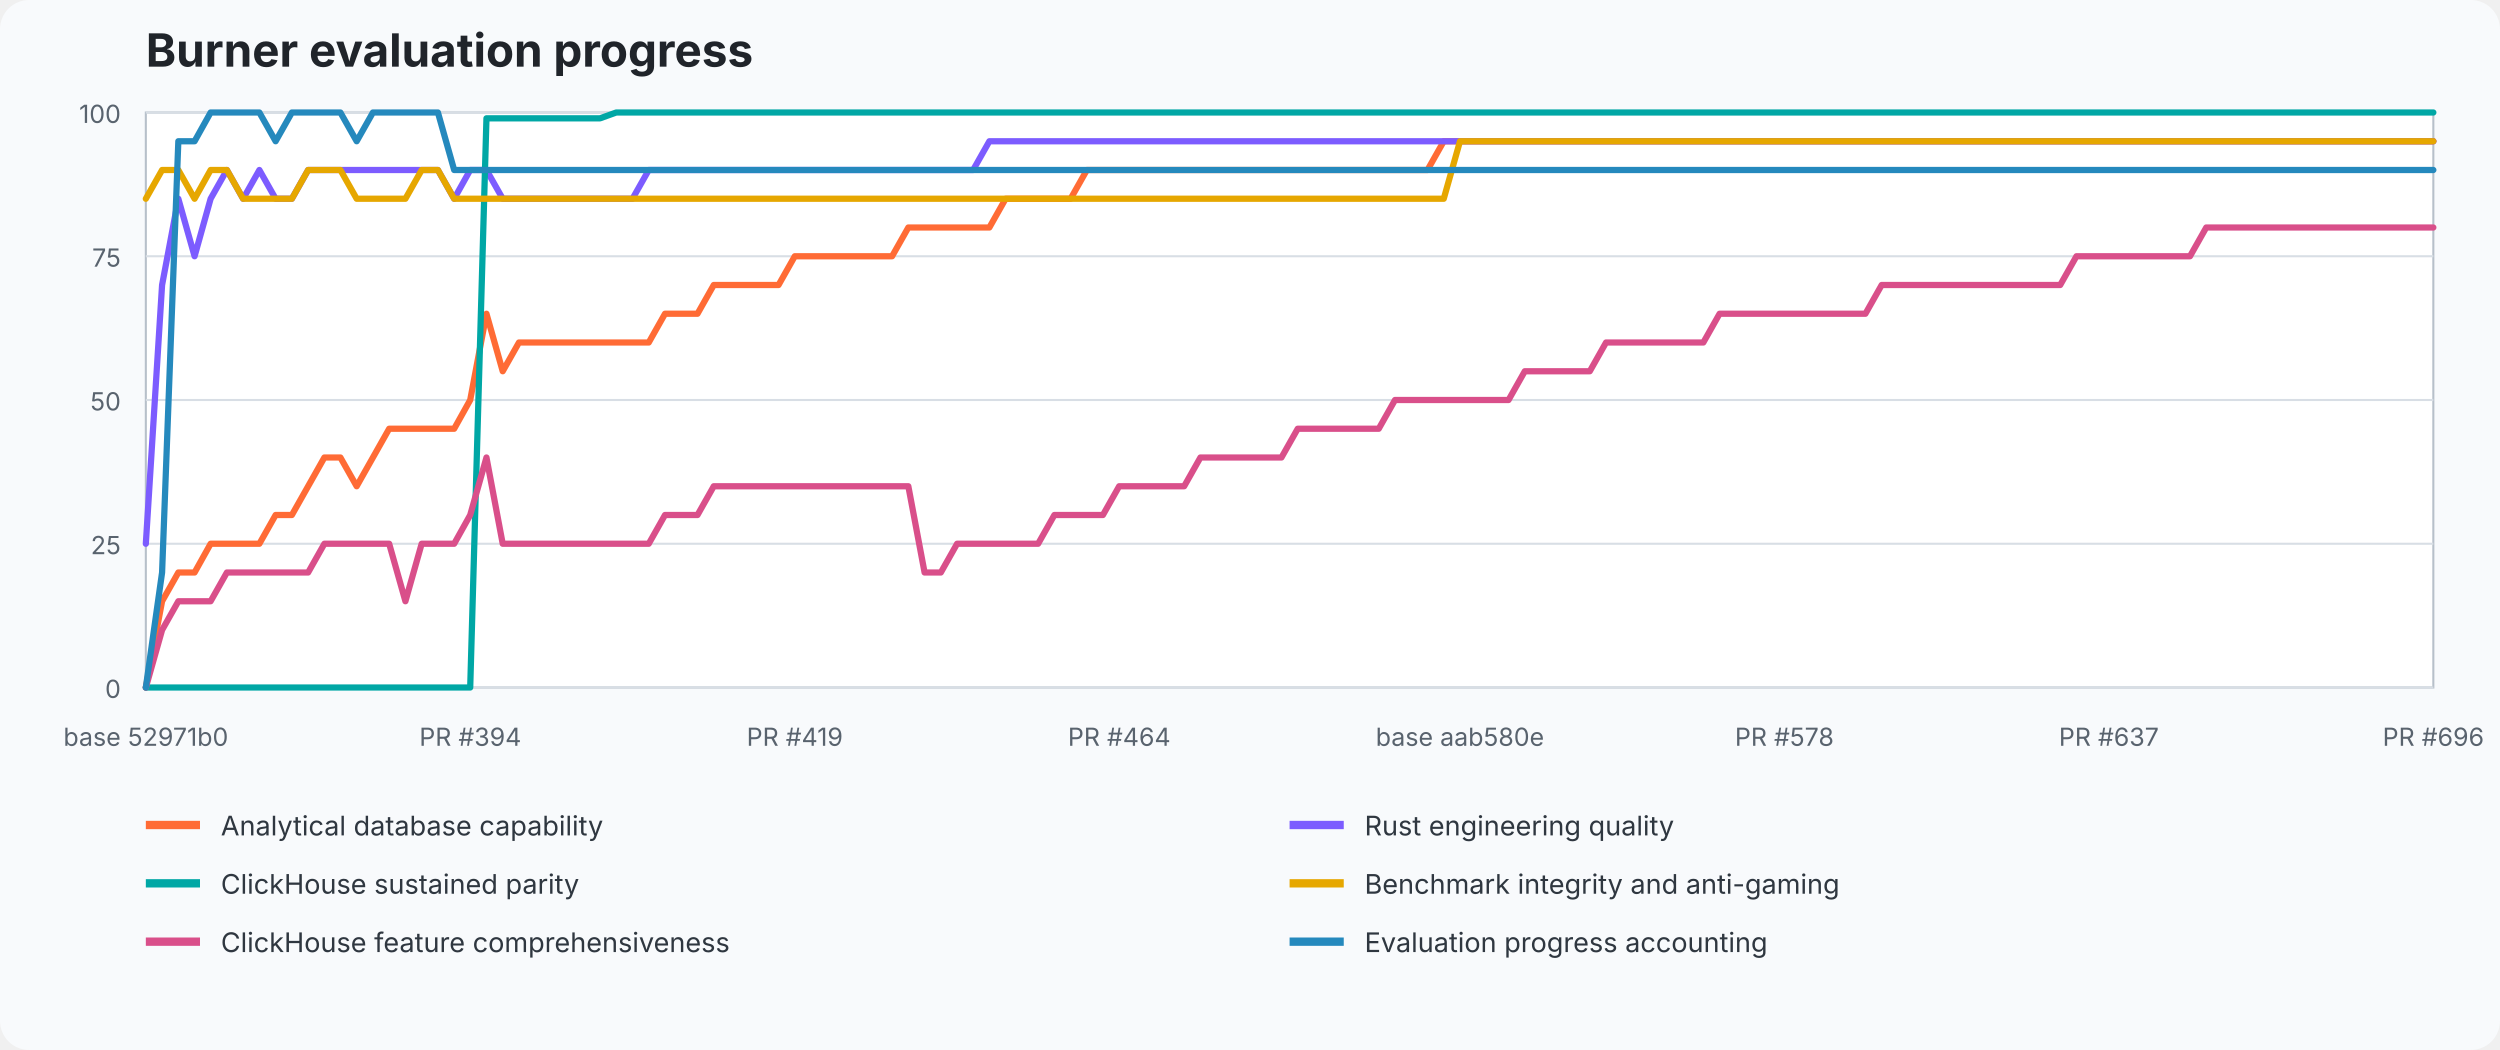
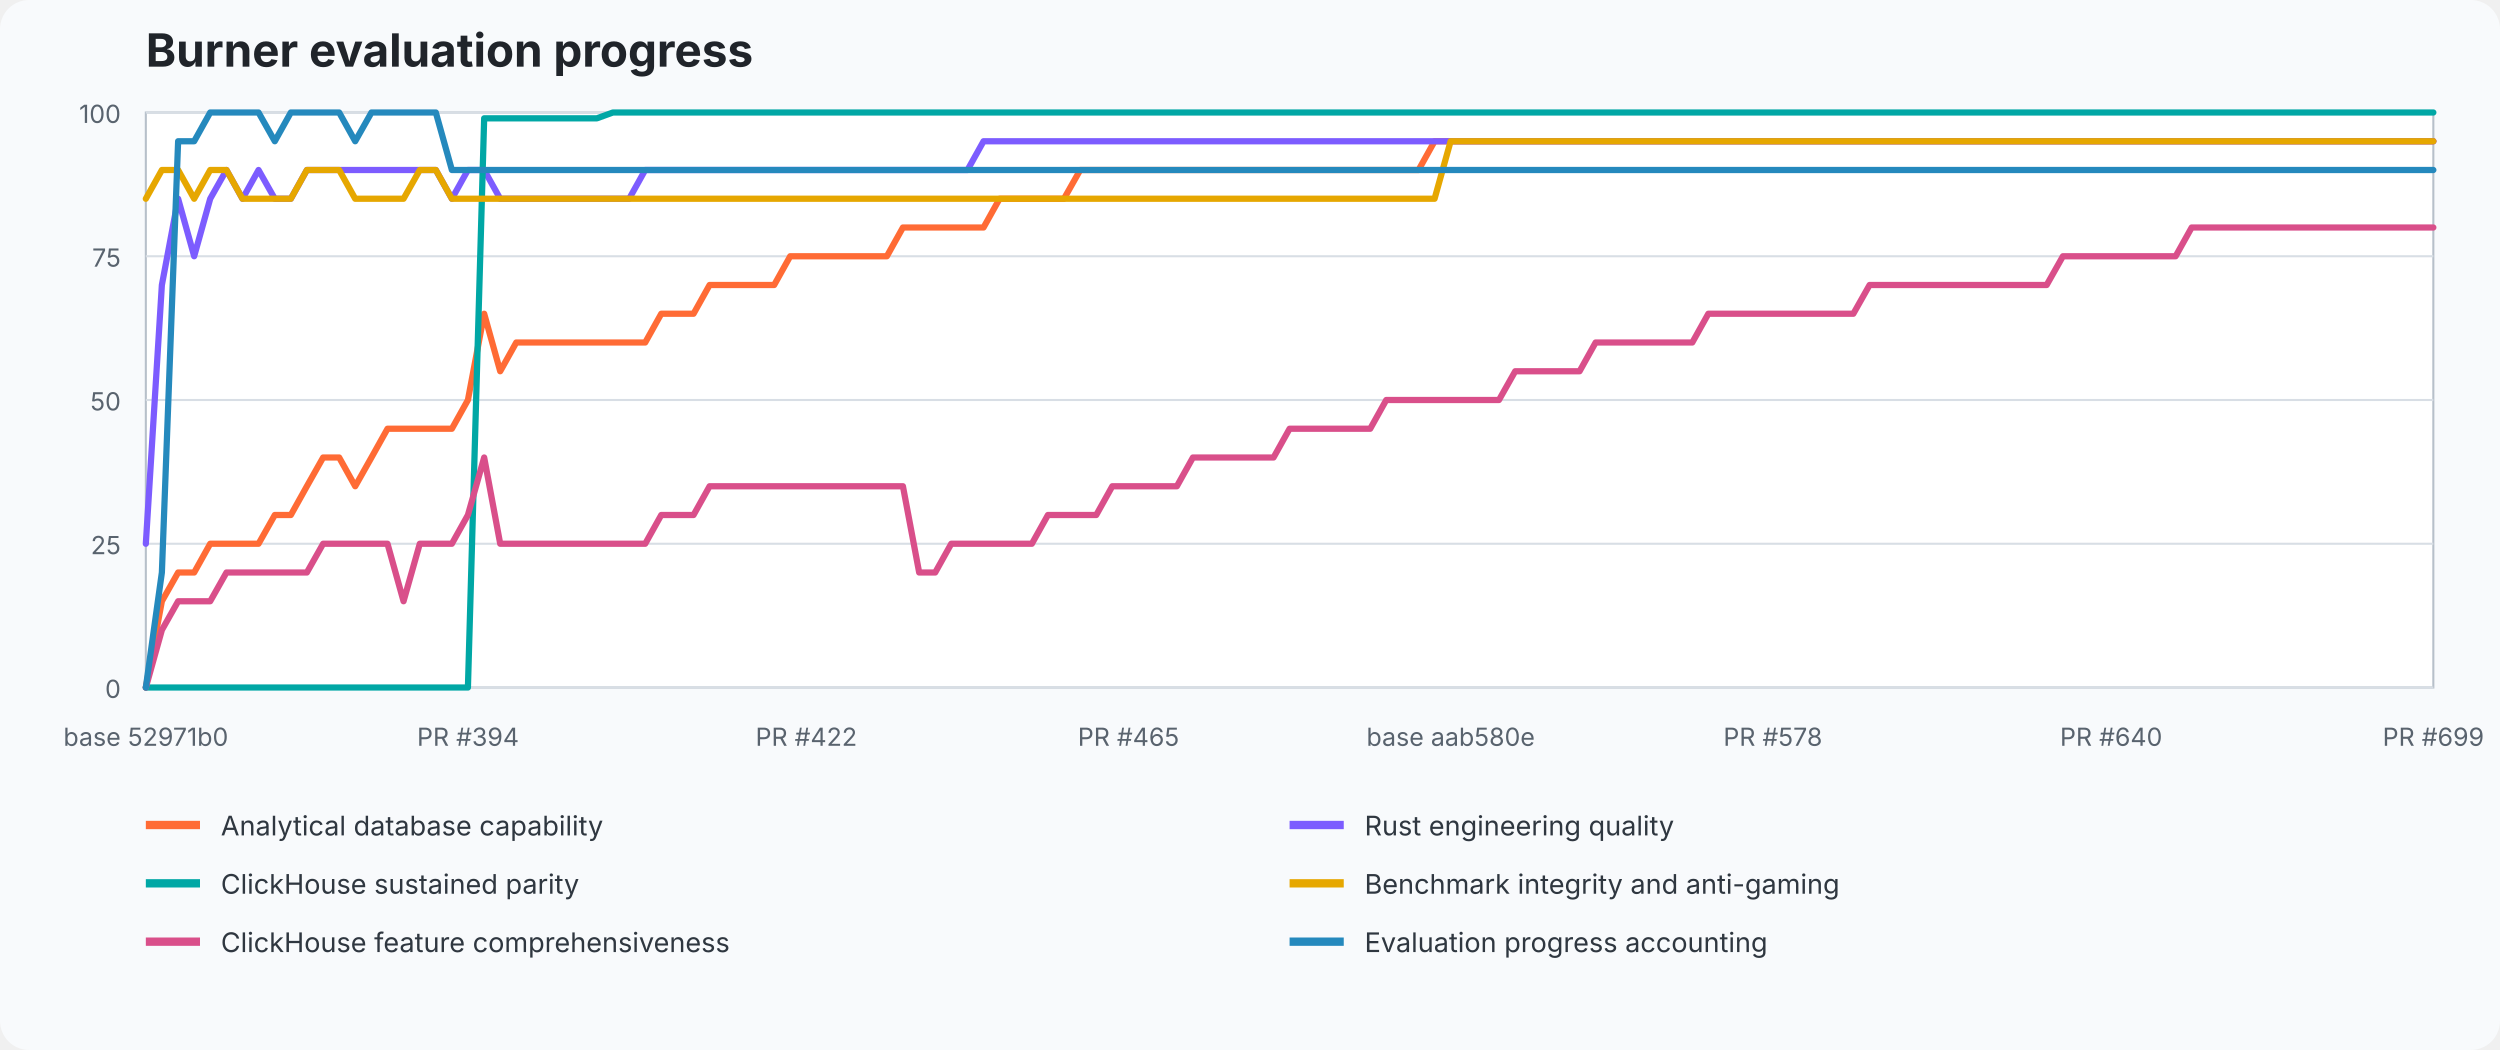
<svg xmlns="http://www.w3.org/2000/svg" width="1200" height="504" viewBox="0 0 1200 504" role="img" aria-labelledby="title desc">
  <style>text{font-family:ui-sans-serif,system-ui,-apple-system,BlinkMacSystemFont,"Segoe UI",sans-serif}.title{font-size:22px;font-weight:700;fill:#20242a}.axis{font-size:12px;fill:#59636e}.legend{font-size:13px;fill:#2f3740}.grid{stroke:#d8dee5;stroke-width:1}.plot{fill:#fff;stroke:#b7c0ca}</style>
  <rect width="100%" height="100%" fill="#f8fafc" rx="14" />
  <text x="70" y="32" class="title">Burner evaluation progress</text>
  <rect x="70" y="54" width="1098" height="276" class="plot" />
  <line x1="70" y1="330" x2="1168" y2="330" class="grid" />
  <text x="58" y="335" text-anchor="end" class="axis">0</text>
  <line x1="70" y1="261" x2="1168" y2="261" class="grid" />
  <text x="58" y="266" text-anchor="end" class="axis">25</text>
  <line x1="70" y1="192" x2="1168" y2="192" class="grid" />
  <text x="58" y="197" text-anchor="end" class="axis">50</text>
  <line x1="70" y1="123" x2="1168" y2="123" class="grid" />
  <text x="58" y="128" text-anchor="end" class="axis">75</text>
  <line x1="70" y1="54" x2="1168" y2="54" class="grid" />
  <text x="58" y="59" text-anchor="end" class="axis">100</text>
-   <polyline points="70.0,330.0 77.8,288.6 85.6,274.8 93.4,274.8 101.1,261.0 108.9,261.0 116.7,261.0 124.5,261.0 132.3,247.2 140.1,247.2 147.9,233.4 155.7,219.6 163.4,219.6 171.2,233.4 179.0,219.6 186.8,205.8 194.6,205.8 202.4,205.8 210.2,205.8 218.0,205.8 225.7,192.0 233.5,150.6 241.3,178.2 249.1,164.4 256.9,164.4 264.7,164.4 272.5,164.4 280.3,164.4 288.0,164.4 295.8,164.4 303.6,164.4 311.4,164.4 319.2,150.6 327.0,150.6 334.8,150.6 342.6,136.8 350.3,136.8 358.1,136.8 365.9,136.8 373.7,136.8 381.5,123.0 389.3,123.0 397.1,123.0 404.9,123.0 412.6,123.0 420.4,123.0 428.2,123.0 436.0,109.2 443.8,109.2 451.6,109.2 459.4,109.2 467.1,109.2 474.9,109.2 482.7,95.4 490.5,95.4 498.3,95.4 506.1,95.4 513.9,95.4 521.7,81.6 529.4,81.6 537.2,81.6 545.0,81.6 552.8,81.6 560.6,81.6 568.4,81.6 576.2,81.6 584.0,81.6 591.7,81.6 599.5,81.6 607.3,81.6 615.1,81.6 622.9,81.6 630.7,81.6 638.5,81.6 646.3,81.6 654.0,81.6 661.8,81.6 669.6,81.6 677.4,81.6 685.2,81.6 693.0,67.8 700.8,67.8 708.6,67.8 716.3,67.8 724.1,67.8 731.9,67.8 739.7,67.8 747.5,67.8 755.3,67.8 763.1,67.8 770.9,67.8 778.6,67.8 786.4,67.8 794.2,67.8 802.0,67.8 809.8,67.8 817.6,67.8 825.4,67.8 833.1,67.8 840.9,67.8 848.7,67.8 856.5,67.8 864.3,67.8 872.1,67.8 879.9,67.8 887.7,67.8 895.4,67.8 903.2,67.8 911.0,67.8 918.8,67.8 926.6,67.8 934.4,67.8 942.2,67.8 950.0,67.8 957.7,67.8 965.5,67.8 973.3,67.8 981.1,67.8 988.9,67.8 996.7,67.8 1004.5,67.8 1012.3,67.8 1020.0,67.8 1027.8,67.8 1035.6,67.8 1043.4,67.8 1051.2,67.8 1059.0,67.8 1066.8,67.8 1074.6,67.8 1082.3,67.8 1090.1,67.8 1097.9,67.8 1105.7,67.8 1113.5,67.8 1121.3,67.8 1129.1,67.8 1136.9,67.8 1144.6,67.8 1152.4,67.8 1160.2,67.8 1168.0,67.8" fill="none" stroke="#ff6b35" stroke-width="3" stroke-linejoin="round" stroke-linecap="round" />
-   <polyline points="70.0,261.0 77.8,136.8 85.6,95.4 93.4,123.0 101.1,95.4 108.9,81.6 116.7,95.4 124.5,81.6 132.3,95.4 140.1,95.4 147.9,81.6 155.7,81.6 163.4,81.6 171.2,81.6 179.0,81.6 186.8,81.6 194.6,81.6 202.4,81.6 210.2,81.6 218.0,95.4 225.7,81.6 233.5,81.6 241.3,95.4 249.1,95.4 256.9,95.4 264.7,95.4 272.5,95.4 280.3,95.4 288.0,95.4 295.8,95.4 303.6,95.4 311.4,81.6 319.2,81.6 327.0,81.6 334.8,81.6 342.6,81.6 350.3,81.6 358.1,81.6 365.9,81.6 373.7,81.6 381.5,81.6 389.3,81.6 397.1,81.6 404.9,81.6 412.6,81.6 420.4,81.6 428.2,81.6 436.0,81.6 443.8,81.6 451.6,81.6 459.4,81.6 467.1,81.6 474.9,67.8 482.7,67.8 490.5,67.8 498.3,67.8 506.1,67.8 513.9,67.8 521.7,67.8 529.4,67.8 537.2,67.8 545.0,67.8 552.8,67.8 560.6,67.8 568.4,67.8 576.2,67.8 584.0,67.8 591.7,67.8 599.5,67.8 607.3,67.8 615.1,67.8 622.9,67.8 630.7,67.8 638.5,67.8 646.3,67.8 654.0,67.8 661.8,67.8 669.6,67.8 677.4,67.8 685.2,67.8 693.0,67.8 700.8,67.8 708.6,67.8 716.3,67.8 724.1,67.8 731.9,67.8 739.7,67.8 747.5,67.8 755.3,67.8 763.1,67.8 770.9,67.8 778.6,67.8 786.4,67.8 794.2,67.8 802.0,67.8 809.8,67.8 817.6,67.8 825.4,67.8 833.1,67.8 840.9,67.8 848.7,67.8 856.5,67.8 864.3,67.8 872.1,67.8 879.9,67.8 887.7,67.8 895.4,67.8 903.2,67.8 911.0,67.8 918.8,67.8 926.6,67.8 934.4,67.8 942.2,67.8 950.0,67.8 957.7,67.8 965.5,67.8 973.3,67.8 981.1,67.8 988.9,67.8 996.7,67.8 1004.5,67.8 1012.3,67.8 1020.0,67.8 1027.8,67.8 1035.6,67.8 1043.4,67.8 1051.2,67.8 1059.0,67.8 1066.8,67.8 1074.6,67.8 1082.3,67.8 1090.1,67.8 1097.9,67.8 1105.7,67.8 1113.5,67.8 1121.3,67.8 1129.1,67.8 1136.9,67.8 1144.6,67.8 1152.4,67.8 1160.2,67.8 1168.0,67.8" fill="none" stroke="#7c5cff" stroke-width="3" stroke-linejoin="round" stroke-linecap="round" />
-   <polyline points="70.0,330.0 77.8,330.0 85.6,330.0 93.4,330.0 101.1,330.0 108.9,330.0 116.7,330.0 124.5,330.0 132.3,330.0 140.1,330.0 147.9,330.0 155.7,330.0 163.4,330.0 171.2,330.0 179.0,330.0 186.8,330.0 194.6,330.0 202.4,330.0 210.2,330.0 218.0,330.0 225.7,330.0 233.5,56.8 241.3,56.8 249.1,56.8 256.9,56.8 264.7,56.8 272.5,56.8 280.3,56.8 288.0,56.8 295.8,54.0 303.6,54.0 311.4,54.0 319.2,54.0 327.0,54.0 334.8,54.0 342.6,54.0 350.3,54.0 358.1,54.0 365.9,54.0 373.7,54.0 381.5,54.0 389.3,54.0 397.1,54.0 404.9,54.0 412.6,54.0 420.4,54.0 428.2,54.0 436.0,54.0 443.8,54.0 451.6,54.0 459.4,54.0 467.1,54.0 474.9,54.0 482.7,54.0 490.5,54.0 498.3,54.0 506.1,54.0 513.9,54.0 521.7,54.0 529.4,54.0 537.2,54.0 545.0,54.0 552.8,54.0 560.6,54.0 568.4,54.0 576.2,54.0 584.0,54.0 591.7,54.0 599.5,54.0 607.3,54.0 615.1,54.0 622.9,54.0 630.7,54.0 638.5,54.0 646.3,54.0 654.0,54.0 661.8,54.0 669.6,54.0 677.4,54.0 685.2,54.0 693.0,54.0 700.8,54.0 708.6,54.0 716.3,54.0 724.1,54.0 731.9,54.0 739.7,54.0 747.5,54.0 755.3,54.0 763.1,54.0 770.9,54.0 778.6,54.0 786.4,54.0 794.2,54.0 802.0,54.0 809.8,54.0 817.6,54.0 825.4,54.0 833.1,54.0 840.9,54.0 848.7,54.0 856.5,54.0 864.3,54.0 872.1,54.0 879.9,54.0 887.7,54.0 895.4,54.0 903.2,54.0 911.0,54.0 918.8,54.0 926.6,54.0 934.4,54.0 942.2,54.0 950.0,54.0 957.7,54.0 965.5,54.0 973.3,54.0 981.1,54.0 988.9,54.0 996.7,54.0 1004.5,54.0 1012.3,54.0 1020.0,54.0 1027.8,54.0 1035.6,54.0 1043.4,54.0 1051.2,54.0 1059.0,54.0 1066.8,54.0 1074.6,54.0 1082.3,54.0 1090.1,54.0 1097.9,54.0 1105.7,54.0 1113.5,54.0 1121.3,54.0 1129.1,54.0 1136.9,54.0 1144.6,54.0 1152.4,54.0 1160.2,54.0 1168.0,54.0" fill="none" stroke="#00a7a5" stroke-width="3" stroke-linejoin="round" stroke-linecap="round" />
-   <polyline points="70.0,95.4 77.8,81.6 85.6,81.6 93.4,95.4 101.1,81.6 108.9,81.6 116.7,95.4 124.5,95.4 132.3,95.4 140.1,95.4 147.9,81.6 155.7,81.6 163.4,81.6 171.2,95.4 179.0,95.4 186.8,95.4 194.6,95.4 202.4,81.6 210.2,81.6 218.0,95.4 225.7,95.4 233.5,95.4 241.3,95.4 249.1,95.4 256.9,95.4 264.7,95.4 272.5,95.4 280.3,95.4 288.0,95.4 295.8,95.4 303.6,95.4 311.4,95.4 319.2,95.4 327.0,95.4 334.8,95.4 342.6,95.4 350.3,95.4 358.1,95.4 365.9,95.4 373.7,95.4 381.5,95.4 389.3,95.4 397.1,95.4 404.9,95.4 412.6,95.4 420.4,95.4 428.2,95.4 436.0,95.4 443.8,95.4 451.6,95.4 459.4,95.4 467.1,95.4 474.9,95.4 482.7,95.4 490.5,95.4 498.3,95.4 506.1,95.4 513.9,95.4 521.7,95.4 529.4,95.4 537.2,95.4 545.0,95.4 552.8,95.4 560.6,95.4 568.4,95.4 576.2,95.4 584.0,95.4 591.7,95.4 599.5,95.4 607.3,95.4 615.1,95.4 622.9,95.4 630.7,95.4 638.5,95.4 646.3,95.4 654.0,95.4 661.8,95.4 669.6,95.4 677.4,95.4 685.2,95.4 693.0,95.4 700.8,67.8 708.6,67.8 716.3,67.8 724.1,67.8 731.9,67.8 739.7,67.8 747.5,67.8 755.3,67.8 763.1,67.8 770.9,67.8 778.6,67.8 786.4,67.8 794.2,67.8 802.0,67.8 809.8,67.8 817.6,67.8 825.4,67.8 833.1,67.8 840.9,67.8 848.7,67.8 856.5,67.8 864.3,67.8 872.1,67.8 879.9,67.8 887.7,67.8 895.4,67.8 903.2,67.8 911.0,67.8 918.8,67.8 926.6,67.8 934.4,67.8 942.2,67.8 950.0,67.8 957.7,67.8 965.5,67.8 973.3,67.8 981.1,67.8 988.9,67.8 996.7,67.8 1004.5,67.8 1012.3,67.8 1020.0,67.8 1027.8,67.8 1035.6,67.8 1043.4,67.8 1051.2,67.8 1059.0,67.8 1066.8,67.8 1074.6,67.8 1082.3,67.8 1090.1,67.8 1097.9,67.8 1105.7,67.8 1113.5,67.8 1121.3,67.8 1129.1,67.8 1136.9,67.8 1144.6,67.8 1152.4,67.8 1160.2,67.8 1168.0,67.8" fill="none" stroke="#e6a700" stroke-width="3" stroke-linejoin="round" stroke-linecap="round" />
-   <polyline points="70.0,330.0 77.8,302.4 85.6,288.6 93.4,288.6 101.1,288.6 108.9,274.8 116.7,274.8 124.5,274.8 132.3,274.8 140.1,274.8 147.9,274.8 155.7,261.0 163.4,261.0 171.2,261.0 179.0,261.0 186.8,261.0 194.6,288.6 202.4,261.0 210.2,261.0 218.0,261.0 225.7,247.2 233.5,219.6 241.3,261.0 249.1,261.0 256.9,261.0 264.7,261.0 272.5,261.0 280.3,261.0 288.0,261.0 295.8,261.0 303.6,261.0 311.4,261.0 319.2,247.2 327.0,247.2 334.8,247.2 342.6,233.4 350.3,233.4 358.1,233.4 365.9,233.4 373.7,233.4 381.5,233.4 389.3,233.4 397.1,233.4 404.9,233.4 412.6,233.4 420.4,233.4 428.2,233.4 436.0,233.4 443.8,274.8 451.6,274.8 459.4,261.0 467.1,261.0 474.9,261.0 482.7,261.0 490.5,261.0 498.3,261.0 506.1,247.2 513.9,247.2 521.7,247.2 529.4,247.2 537.2,233.4 545.0,233.4 552.8,233.4 560.6,233.4 568.4,233.4 576.2,219.6 584.0,219.6 591.7,219.6 599.5,219.6 607.3,219.6 615.1,219.6 622.9,205.8 630.7,205.8 638.5,205.8 646.3,205.8 654.0,205.8 661.8,205.8 669.6,192.0 677.4,192.0 685.2,192.0 693.0,192.0 700.8,192.0 708.6,192.0 716.3,192.0 724.1,192.0 731.9,178.2 739.7,178.2 747.5,178.2 755.3,178.2 763.1,178.2 770.9,164.4 778.6,164.4 786.4,164.4 794.2,164.4 802.0,164.4 809.8,164.4 817.6,164.4 825.4,150.6 833.1,150.6 840.9,150.6 848.7,150.6 856.5,150.6 864.3,150.6 872.1,150.6 879.9,150.6 887.7,150.6 895.4,150.6 903.2,136.8 911.0,136.8 918.8,136.8 926.6,136.8 934.4,136.8 942.2,136.8 950.0,136.8 957.7,136.8 965.5,136.8 973.3,136.8 981.1,136.8 988.9,136.8 996.7,123.0 1004.5,123.0 1012.3,123.0 1020.0,123.0 1027.8,123.0 1035.6,123.0 1043.4,123.0 1051.2,123.0 1059.0,109.2 1066.8,109.2 1074.6,109.2 1082.3,109.2 1090.1,109.2 1097.9,109.2 1105.7,109.2 1113.5,109.2 1121.3,109.2 1129.1,109.2 1136.9,109.2 1144.6,109.2 1152.4,109.2 1160.2,109.2 1168.0,109.2" fill="none" stroke="#d94f8a" stroke-width="3" stroke-linejoin="round" stroke-linecap="round" />
-   <polyline points="70.0,330.0 77.8,274.8 85.6,67.8 93.4,67.8 101.1,54.0 108.9,54.0 116.7,54.0 124.5,54.0 132.3,67.8 140.1,54.0 147.9,54.0 155.7,54.0 163.4,54.0 171.2,67.8 179.0,54.0 186.8,54.0 194.6,54.0 202.4,54.0 210.2,54.0 218.0,81.6 225.7,81.6 233.5,81.6 241.3,81.6 249.1,81.6 256.9,81.6 264.7,81.6 272.5,81.6 280.3,81.6 288.0,81.6 295.8,81.6 303.6,81.6 311.4,81.6 319.2,81.6 327.0,81.6 334.8,81.6 342.6,81.6 350.3,81.6 358.1,81.6 365.9,81.6 373.7,81.6 381.5,81.6 389.3,81.6 397.1,81.6 404.9,81.6 412.6,81.6 420.4,81.6 428.2,81.6 436.0,81.6 443.8,81.6 451.6,81.6 459.4,81.6 467.1,81.6 474.9,81.6 482.7,81.6 490.5,81.6 498.3,81.6 506.1,81.6 513.9,81.6 521.7,81.6 529.4,81.6 537.2,81.6 545.0,81.6 552.8,81.6 560.6,81.6 568.4,81.6 576.2,81.6 584.0,81.6 591.7,81.6 599.5,81.6 607.3,81.6 615.1,81.6 622.9,81.6 630.7,81.6 638.5,81.6 646.3,81.6 654.0,81.6 661.8,81.6 669.6,81.6 677.4,81.6 685.2,81.6 693.0,81.6 700.8,81.6 708.6,81.6 716.3,81.6 724.1,81.6 731.9,81.6 739.7,81.6 747.5,81.6 755.3,81.6 763.1,81.6 770.9,81.6 778.6,81.6 786.4,81.6 794.2,81.6 802.0,81.6 809.8,81.6 817.6,81.6 825.4,81.6 833.1,81.6 840.9,81.6 848.7,81.6 856.5,81.6 864.3,81.6 872.1,81.6 879.9,81.6 887.7,81.6 895.4,81.6 903.2,81.6 911.0,81.6 918.8,81.6 926.6,81.6 934.4,81.6 942.2,81.6 950.0,81.6 957.7,81.6 965.5,81.6 973.3,81.6 981.1,81.6 988.9,81.6 996.7,81.6 1004.5,81.6 1012.3,81.6 1020.0,81.6 1027.8,81.6 1035.6,81.6 1043.4,81.6 1051.2,81.6 1059.0,81.6 1066.8,81.6 1074.6,81.6 1082.3,81.6 1090.1,81.6 1097.9,81.6 1105.7,81.6 1113.5,81.6 1121.3,81.6 1129.1,81.6 1136.9,81.6 1144.6,81.6 1152.4,81.6 1160.2,81.6 1168.0,81.6" fill="none" stroke="#2589bd" stroke-width="3" stroke-linejoin="round" stroke-linecap="round" />
+   <polyline points="70.0,330.0 77.7,288.6 85.5,274.8 93.2,274.8 100.9,261.0 108.7,261.0 116.4,261.0 124.1,261.0 131.9,247.2 139.6,247.2 147.3,233.4 155.1,219.6 162.8,219.6 170.5,233.4 178.3,219.6 186.0,205.8 193.7,205.8 201.5,205.8 209.2,205.8 216.9,205.8 224.6,192.0 232.4,150.6 240.1,178.2 247.8,164.4 255.6,164.4 263.3,164.4 271.0,164.4 278.8,164.4 286.5,164.4 294.2,164.4 302.0,164.4 309.7,164.4 317.4,150.6 325.2,150.6 332.9,150.6 340.6,136.8 348.4,136.8 356.1,136.8 363.8,136.8 371.6,136.8 379.3,123.0 387.0,123.0 394.8,123.0 402.5,123.0 410.2,123.0 418.0,123.0 425.7,123.0 433.4,109.2 441.2,109.2 448.9,109.2 456.6,109.2 464.4,109.2 472.1,109.2 479.8,95.4 487.5,95.4 495.3,95.4 503.0,95.4 510.7,95.4 518.5,81.6 526.2,81.6 533.9,81.6 541.7,81.6 549.4,81.6 557.1,81.6 564.9,81.6 572.6,81.6 580.3,81.6 588.1,81.6 595.8,81.6 603.5,81.6 611.3,81.6 619.0,81.6 626.7,81.6 634.5,81.6 642.2,81.6 649.9,81.6 657.7,81.6 665.4,81.6 673.1,81.6 680.9,81.6 688.6,67.8 696.3,67.8 704.1,67.8 711.8,67.8 719.5,67.8 727.3,67.8 735.0,67.8 742.7,67.8 750.5,67.8 758.2,67.8 765.9,67.8 773.6,67.8 781.4,67.8 789.1,67.8 796.8,67.8 804.6,67.8 812.3,67.8 820.0,67.8 827.8,67.8 835.5,67.8 843.2,67.8 851.0,67.8 858.7,67.8 866.4,67.8 874.2,67.8 881.9,67.8 889.6,67.8 897.4,67.8 905.1,67.8 912.8,67.8 920.6,67.8 928.3,67.8 936.0,67.8 943.8,67.8 951.5,67.8 959.2,67.8 967.0,67.8 974.7,67.8 982.4,67.8 990.2,67.8 997.9,67.8 1005.6,67.8 1013.4,67.8 1021.1,67.8 1028.8,67.8 1036.5,67.8 1044.3,67.8 1052.0,67.8 1059.7,67.8 1067.5,67.8 1075.2,67.8 1082.9,67.8 1090.7,67.8 1098.4,67.8 1106.1,67.8 1113.9,67.8 1121.6,67.8 1129.3,67.8 1137.1,67.8 1144.8,67.8 1152.5,67.8 1160.3,67.8 1168.0,67.8" fill="none" stroke="#ff6b35" stroke-width="3" stroke-linejoin="round" stroke-linecap="round" />
+   <polyline points="70.0,261.0 77.7,136.8 85.5,95.4 93.2,123.0 100.9,95.4 108.7,81.6 116.4,95.4 124.1,81.6 131.9,95.4 139.6,95.4 147.3,81.6 155.1,81.6 162.8,81.6 170.5,81.6 178.3,81.6 186.0,81.6 193.7,81.6 201.5,81.6 209.2,81.6 216.9,95.4 224.6,81.6 232.4,81.6 240.1,95.4 247.8,95.4 255.6,95.4 263.3,95.4 271.0,95.4 278.8,95.4 286.5,95.4 294.2,95.4 302.0,95.4 309.7,81.6 317.4,81.6 325.2,81.6 332.9,81.6 340.6,81.6 348.4,81.6 356.1,81.6 363.8,81.6 371.6,81.6 379.3,81.6 387.0,81.6 394.8,81.6 402.5,81.6 410.2,81.6 418.0,81.6 425.7,81.6 433.4,81.6 441.2,81.6 448.9,81.6 456.6,81.6 464.4,81.6 472.1,67.8 479.8,67.8 487.5,67.8 495.3,67.8 503.0,67.8 510.7,67.8 518.5,67.8 526.2,67.8 533.9,67.8 541.7,67.8 549.4,67.8 557.1,67.8 564.9,67.8 572.6,67.8 580.3,67.8 588.1,67.8 595.8,67.8 603.5,67.8 611.3,67.8 619.0,67.8 626.7,67.8 634.5,67.8 642.2,67.8 649.9,67.8 657.7,67.8 665.4,67.8 673.1,67.8 680.9,67.8 688.6,67.8 696.3,67.8 704.1,67.8 711.8,67.8 719.5,67.8 727.3,67.8 735.0,67.8 742.7,67.8 750.5,67.8 758.2,67.8 765.9,67.8 773.6,67.8 781.4,67.8 789.1,67.8 796.8,67.8 804.6,67.8 812.3,67.8 820.0,67.8 827.8,67.8 835.5,67.8 843.2,67.8 851.0,67.8 858.7,67.8 866.4,67.8 874.2,67.8 881.9,67.8 889.6,67.8 897.4,67.8 905.1,67.8 912.8,67.8 920.6,67.8 928.3,67.8 936.0,67.8 943.8,67.8 951.5,67.8 959.2,67.8 967.0,67.8 974.7,67.8 982.4,67.8 990.2,67.8 997.9,67.8 1005.6,67.8 1013.4,67.8 1021.1,67.8 1028.8,67.8 1036.5,67.8 1044.3,67.8 1052.0,67.8 1059.7,67.8 1067.5,67.8 1075.2,67.8 1082.9,67.8 1090.7,67.8 1098.4,67.8 1106.1,67.8 1113.9,67.8 1121.6,67.8 1129.3,67.8 1137.1,67.8 1144.8,67.8 1152.5,67.8 1160.3,67.8 1168.0,67.8" fill="none" stroke="#7c5cff" stroke-width="3" stroke-linejoin="round" stroke-linecap="round" />
+   <polyline points="70.0,330.0 77.7,330.0 85.5,330.0 93.2,330.0 100.9,330.0 108.7,330.0 116.4,330.0 124.1,330.0 131.9,330.0 139.6,330.0 147.3,330.0 155.1,330.0 162.8,330.0 170.5,330.0 178.3,330.0 186.0,330.0 193.7,330.0 201.5,330.0 209.2,330.0 216.9,330.0 224.6,330.0 232.4,56.8 240.1,56.8 247.8,56.8 255.6,56.8 263.3,56.8 271.0,56.8 278.8,56.8 286.5,56.8 294.2,54.0 302.0,54.0 309.7,54.0 317.4,54.0 325.2,54.0 332.9,54.0 340.6,54.0 348.4,54.0 356.1,54.0 363.8,54.0 371.6,54.0 379.3,54.0 387.0,54.0 394.8,54.0 402.5,54.0 410.2,54.0 418.0,54.0 425.7,54.0 433.4,54.0 441.2,54.0 448.9,54.0 456.6,54.0 464.4,54.0 472.1,54.0 479.8,54.0 487.5,54.0 495.3,54.0 503.0,54.0 510.7,54.0 518.5,54.0 526.2,54.0 533.9,54.0 541.7,54.0 549.4,54.0 557.1,54.0 564.9,54.0 572.6,54.0 580.3,54.0 588.1,54.0 595.8,54.0 603.5,54.0 611.3,54.0 619.0,54.0 626.7,54.0 634.5,54.0 642.2,54.0 649.9,54.0 657.7,54.0 665.4,54.0 673.1,54.0 680.9,54.0 688.6,54.0 696.3,54.0 704.1,54.0 711.8,54.0 719.5,54.0 727.3,54.0 735.0,54.0 742.7,54.0 750.5,54.0 758.2,54.0 765.9,54.0 773.6,54.0 781.4,54.0 789.1,54.0 796.8,54.0 804.6,54.0 812.3,54.0 820.0,54.0 827.8,54.0 835.5,54.0 843.2,54.0 851.0,54.0 858.7,54.0 866.4,54.0 874.2,54.0 881.9,54.0 889.6,54.0 897.4,54.0 905.1,54.0 912.8,54.0 920.6,54.0 928.3,54.0 936.0,54.0 943.8,54.0 951.5,54.0 959.2,54.0 967.0,54.0 974.7,54.0 982.4,54.0 990.2,54.0 997.9,54.0 1005.6,54.0 1013.4,54.0 1021.1,54.0 1028.8,54.0 1036.5,54.0 1044.3,54.0 1052.0,54.0 1059.7,54.0 1067.5,54.0 1075.2,54.0 1082.9,54.0 1090.7,54.0 1098.4,54.0 1106.1,54.0 1113.9,54.0 1121.6,54.0 1129.3,54.0 1137.1,54.0 1144.8,54.0 1152.5,54.0 1160.3,54.0 1168.0,54.0" fill="none" stroke="#00a7a5" stroke-width="3" stroke-linejoin="round" stroke-linecap="round" />
+   <polyline points="70.0,95.4 77.7,81.6 85.5,81.6 93.2,95.4 100.9,81.6 108.7,81.6 116.4,95.4 124.1,95.4 131.9,95.4 139.6,95.4 147.3,81.6 155.1,81.6 162.8,81.6 170.5,95.4 178.3,95.4 186.0,95.4 193.7,95.4 201.5,81.6 209.2,81.6 216.9,95.4 224.6,95.4 232.4,95.4 240.1,95.4 247.8,95.4 255.6,95.4 263.3,95.4 271.0,95.4 278.8,95.4 286.5,95.4 294.2,95.4 302.0,95.4 309.7,95.4 317.4,95.4 325.2,95.4 332.9,95.4 340.6,95.4 348.4,95.4 356.1,95.4 363.8,95.4 371.6,95.4 379.3,95.4 387.0,95.4 394.8,95.4 402.5,95.4 410.2,95.4 418.0,95.4 425.7,95.4 433.4,95.4 441.2,95.4 448.9,95.4 456.6,95.4 464.4,95.4 472.1,95.4 479.8,95.4 487.5,95.4 495.3,95.4 503.0,95.4 510.7,95.4 518.5,95.4 526.2,95.4 533.9,95.4 541.7,95.4 549.4,95.4 557.1,95.4 564.9,95.4 572.6,95.4 580.3,95.4 588.1,95.4 595.8,95.4 603.5,95.4 611.3,95.4 619.0,95.4 626.7,95.4 634.5,95.4 642.2,95.4 649.9,95.4 657.7,95.4 665.4,95.4 673.1,95.4 680.9,95.4 688.6,95.4 696.3,67.8 704.1,67.8 711.8,67.8 719.5,67.8 727.3,67.8 735.0,67.8 742.7,67.8 750.5,67.8 758.2,67.8 765.9,67.8 773.6,67.8 781.4,67.8 789.1,67.8 796.8,67.8 804.6,67.8 812.3,67.8 820.0,67.8 827.8,67.8 835.5,67.8 843.2,67.8 851.0,67.8 858.7,67.8 866.4,67.8 874.2,67.8 881.9,67.8 889.6,67.8 897.4,67.8 905.1,67.8 912.8,67.8 920.6,67.8 928.3,67.8 936.0,67.8 943.8,67.8 951.5,67.8 959.2,67.8 967.0,67.8 974.7,67.8 982.4,67.8 990.2,67.8 997.9,67.8 1005.6,67.8 1013.4,67.8 1021.1,67.8 1028.8,67.8 1036.5,67.8 1044.3,67.8 1052.0,67.8 1059.7,67.8 1067.5,67.8 1075.2,67.8 1082.9,67.8 1090.7,67.8 1098.4,67.8 1106.1,67.8 1113.9,67.8 1121.6,67.8 1129.3,67.8 1137.1,67.8 1144.8,67.8 1152.5,67.8 1160.3,67.8 1168.0,67.8" fill="none" stroke="#e6a700" stroke-width="3" stroke-linejoin="round" stroke-linecap="round" />
+   <polyline points="70.0,330.0 77.7,302.4 85.5,288.6 93.2,288.6 100.9,288.6 108.7,274.8 116.4,274.8 124.1,274.8 131.9,274.8 139.6,274.8 147.3,274.8 155.1,261.0 162.8,261.0 170.5,261.0 178.3,261.0 186.0,261.0 193.7,288.6 201.5,261.0 209.2,261.0 216.9,261.0 224.6,247.2 232.4,219.6 240.1,261.0 247.8,261.0 255.6,261.0 263.3,261.0 271.0,261.0 278.8,261.0 286.5,261.0 294.2,261.0 302.0,261.0 309.7,261.0 317.4,247.2 325.2,247.2 332.9,247.2 340.6,233.4 348.4,233.4 356.1,233.4 363.8,233.4 371.6,233.4 379.3,233.4 387.0,233.4 394.8,233.4 402.5,233.4 410.2,233.4 418.0,233.4 425.7,233.4 433.4,233.4 441.2,274.8 448.9,274.8 456.6,261.0 464.4,261.0 472.1,261.0 479.8,261.0 487.5,261.0 495.3,261.0 503.0,247.2 510.7,247.2 518.5,247.2 526.2,247.2 533.9,233.4 541.7,233.4 549.4,233.4 557.1,233.4 564.9,233.4 572.6,219.6 580.3,219.6 588.1,219.6 595.8,219.6 603.5,219.6 611.3,219.6 619.0,205.8 626.7,205.8 634.5,205.8 642.2,205.8 649.9,205.8 657.7,205.8 665.4,192.0 673.1,192.0 680.9,192.0 688.6,192.0 696.3,192.0 704.1,192.0 711.8,192.0 719.5,192.0 727.3,178.2 735.0,178.2 742.7,178.2 750.5,178.2 758.2,178.2 765.9,164.4 773.6,164.4 781.4,164.4 789.1,164.4 796.8,164.4 804.6,164.4 812.3,164.4 820.0,150.6 827.8,150.6 835.5,150.6 843.2,150.6 851.0,150.6 858.7,150.6 866.4,150.6 874.2,150.6 881.9,150.6 889.6,150.6 897.4,136.8 905.1,136.8 912.8,136.8 920.6,136.8 928.3,136.8 936.0,136.8 943.8,136.8 951.5,136.8 959.2,136.8 967.0,136.8 974.7,136.8 982.4,136.8 990.2,123.0 997.9,123.0 1005.6,123.0 1013.4,123.0 1021.1,123.0 1028.8,123.0 1036.5,123.0 1044.3,123.0 1052.0,109.2 1059.7,109.2 1067.5,109.2 1075.2,109.2 1082.9,109.2 1090.7,109.2 1098.4,109.2 1106.1,109.2 1113.9,109.2 1121.6,109.2 1129.3,109.2 1137.1,109.2 1144.8,109.2 1152.5,109.2 1160.3,109.2 1168.0,109.2" fill="none" stroke="#d94f8a" stroke-width="3" stroke-linejoin="round" stroke-linecap="round" />
+   <polyline points="70.0,330.0 77.7,274.8 85.5,67.8 93.2,67.8 100.9,54.0 108.7,54.0 116.4,54.0 124.1,54.0 131.9,67.8 139.6,54.0 147.3,54.0 155.1,54.0 162.8,54.0 170.5,67.8 178.3,54.0 186.0,54.0 193.7,54.0 201.5,54.0 209.2,54.0 216.9,81.6 224.6,81.6 232.4,81.6 240.1,81.6 247.8,81.6 255.6,81.6 263.3,81.6 271.0,81.6 278.8,81.6 286.5,81.6 294.2,81.6 302.0,81.6 309.7,81.6 317.4,81.6 325.2,81.6 332.9,81.6 340.6,81.6 348.4,81.6 356.1,81.6 363.8,81.6 371.6,81.6 379.3,81.6 387.0,81.6 394.8,81.6 402.5,81.6 410.2,81.6 418.0,81.6 425.7,81.6 433.4,81.6 441.2,81.6 448.9,81.6 456.6,81.6 464.4,81.6 472.1,81.6 479.8,81.6 487.5,81.6 495.3,81.6 503.0,81.6 510.7,81.6 518.5,81.6 526.2,81.6 533.9,81.6 541.7,81.6 549.4,81.6 557.1,81.6 564.9,81.6 572.6,81.6 580.3,81.6 588.1,81.6 595.8,81.6 603.5,81.6 611.3,81.6 619.0,81.6 626.7,81.6 634.5,81.6 642.2,81.6 649.9,81.6 657.7,81.6 665.4,81.6 673.1,81.6 680.9,81.6 688.6,81.6 696.3,81.6 704.1,81.6 711.8,81.6 719.5,81.6 727.3,81.6 735.0,81.6 742.7,81.6 750.5,81.6 758.2,81.6 765.9,81.6 773.6,81.6 781.4,81.6 789.1,81.6 796.8,81.6 804.6,81.6 812.3,81.6 820.0,81.6 827.8,81.6 835.5,81.6 843.2,81.6 851.0,81.6 858.7,81.6 866.4,81.6 874.2,81.6 881.9,81.6 889.6,81.6 897.4,81.6 905.1,81.6 912.8,81.6 920.6,81.6 928.3,81.6 936.0,81.6 943.8,81.6 951.5,81.6 959.2,81.6 967.0,81.6 974.7,81.6 982.4,81.6 990.2,81.6 997.9,81.6 1005.6,81.6 1013.4,81.6 1021.1,81.6 1028.8,81.6 1036.5,81.6 1044.3,81.6 1052.0,81.6 1059.7,81.6 1067.5,81.6 1075.2,81.6 1082.9,81.6 1090.7,81.6 1098.4,81.6 1106.1,81.6 1113.9,81.6 1121.6,81.6 1129.3,81.6 1137.1,81.6 1144.8,81.6 1152.5,81.6 1160.3,81.6 1168.0,81.6" fill="none" stroke="#2589bd" stroke-width="3" stroke-linejoin="round" stroke-linecap="round" />
  <text x="70" y="358" text-anchor="middle" class="axis">base 52971b0</text>
-   <text x="225.745" y="358" text-anchor="middle" class="axis">PR #394</text>
-   <text x="381.489" y="358" text-anchor="middle" class="axis">PR #419</text>
-   <text x="537.234" y="358" text-anchor="middle" class="axis">PR #464</text>
-   <text x="700.766" y="358" text-anchor="middle" class="axis">base aab580e</text>
-   <text x="856.511" y="358" text-anchor="middle" class="axis">PR #578</text>
-   <text x="1012.255" y="358" text-anchor="middle" class="axis">PR #637</text>
-   <text x="1168" y="358" text-anchor="middle" class="axis">PR #696</text>
+   <text x="224.648" y="358" text-anchor="middle" class="axis">PR #394</text>
+   <text x="387.028" y="358" text-anchor="middle" class="axis">PR #422</text>
+   <text x="541.676" y="358" text-anchor="middle" class="axis">PR #465</text>
+   <text x="696.324" y="358" text-anchor="middle" class="axis">base aab580e</text>
+   <text x="850.972" y="358" text-anchor="middle" class="axis">PR #578</text>
+   <text x="1013.352" y="358" text-anchor="middle" class="axis">PR #640</text>
+   <text x="1168" y="358" text-anchor="middle" class="axis">PR #699</text>
  <line x1="70" y1="396" x2="96" y2="396" stroke="#ff6b35" stroke-width="4" />
  <text x="106" y="401" class="legend">Analytical database capability</text>
  <line x1="619" y1="396" x2="645" y2="396" stroke="#7c5cff" stroke-width="4" />
  <text x="655" y="401" class="legend">Rust engineering quality</text>
  <line x1="70" y1="424" x2="96" y2="424" stroke="#00a7a5" stroke-width="4" />
  <text x="106" y="429" class="legend">ClickHouse sustained parity</text>
  <line x1="619" y1="424" x2="645" y2="424" stroke="#e6a700" stroke-width="4" />
  <text x="655" y="429" class="legend">Benchmark integrity and anti-gaming</text>
  <line x1="70" y1="452" x2="96" y2="452" stroke="#d94f8a" stroke-width="4" />
  <text x="106" y="457" class="legend">ClickHouse feature comprehensiveness</text>
  <line x1="619" y1="452" x2="645" y2="452" stroke="#2589bd" stroke-width="4" />
  <text x="655" y="457" class="legend">Evaluation progress accounting</text>
</svg>
